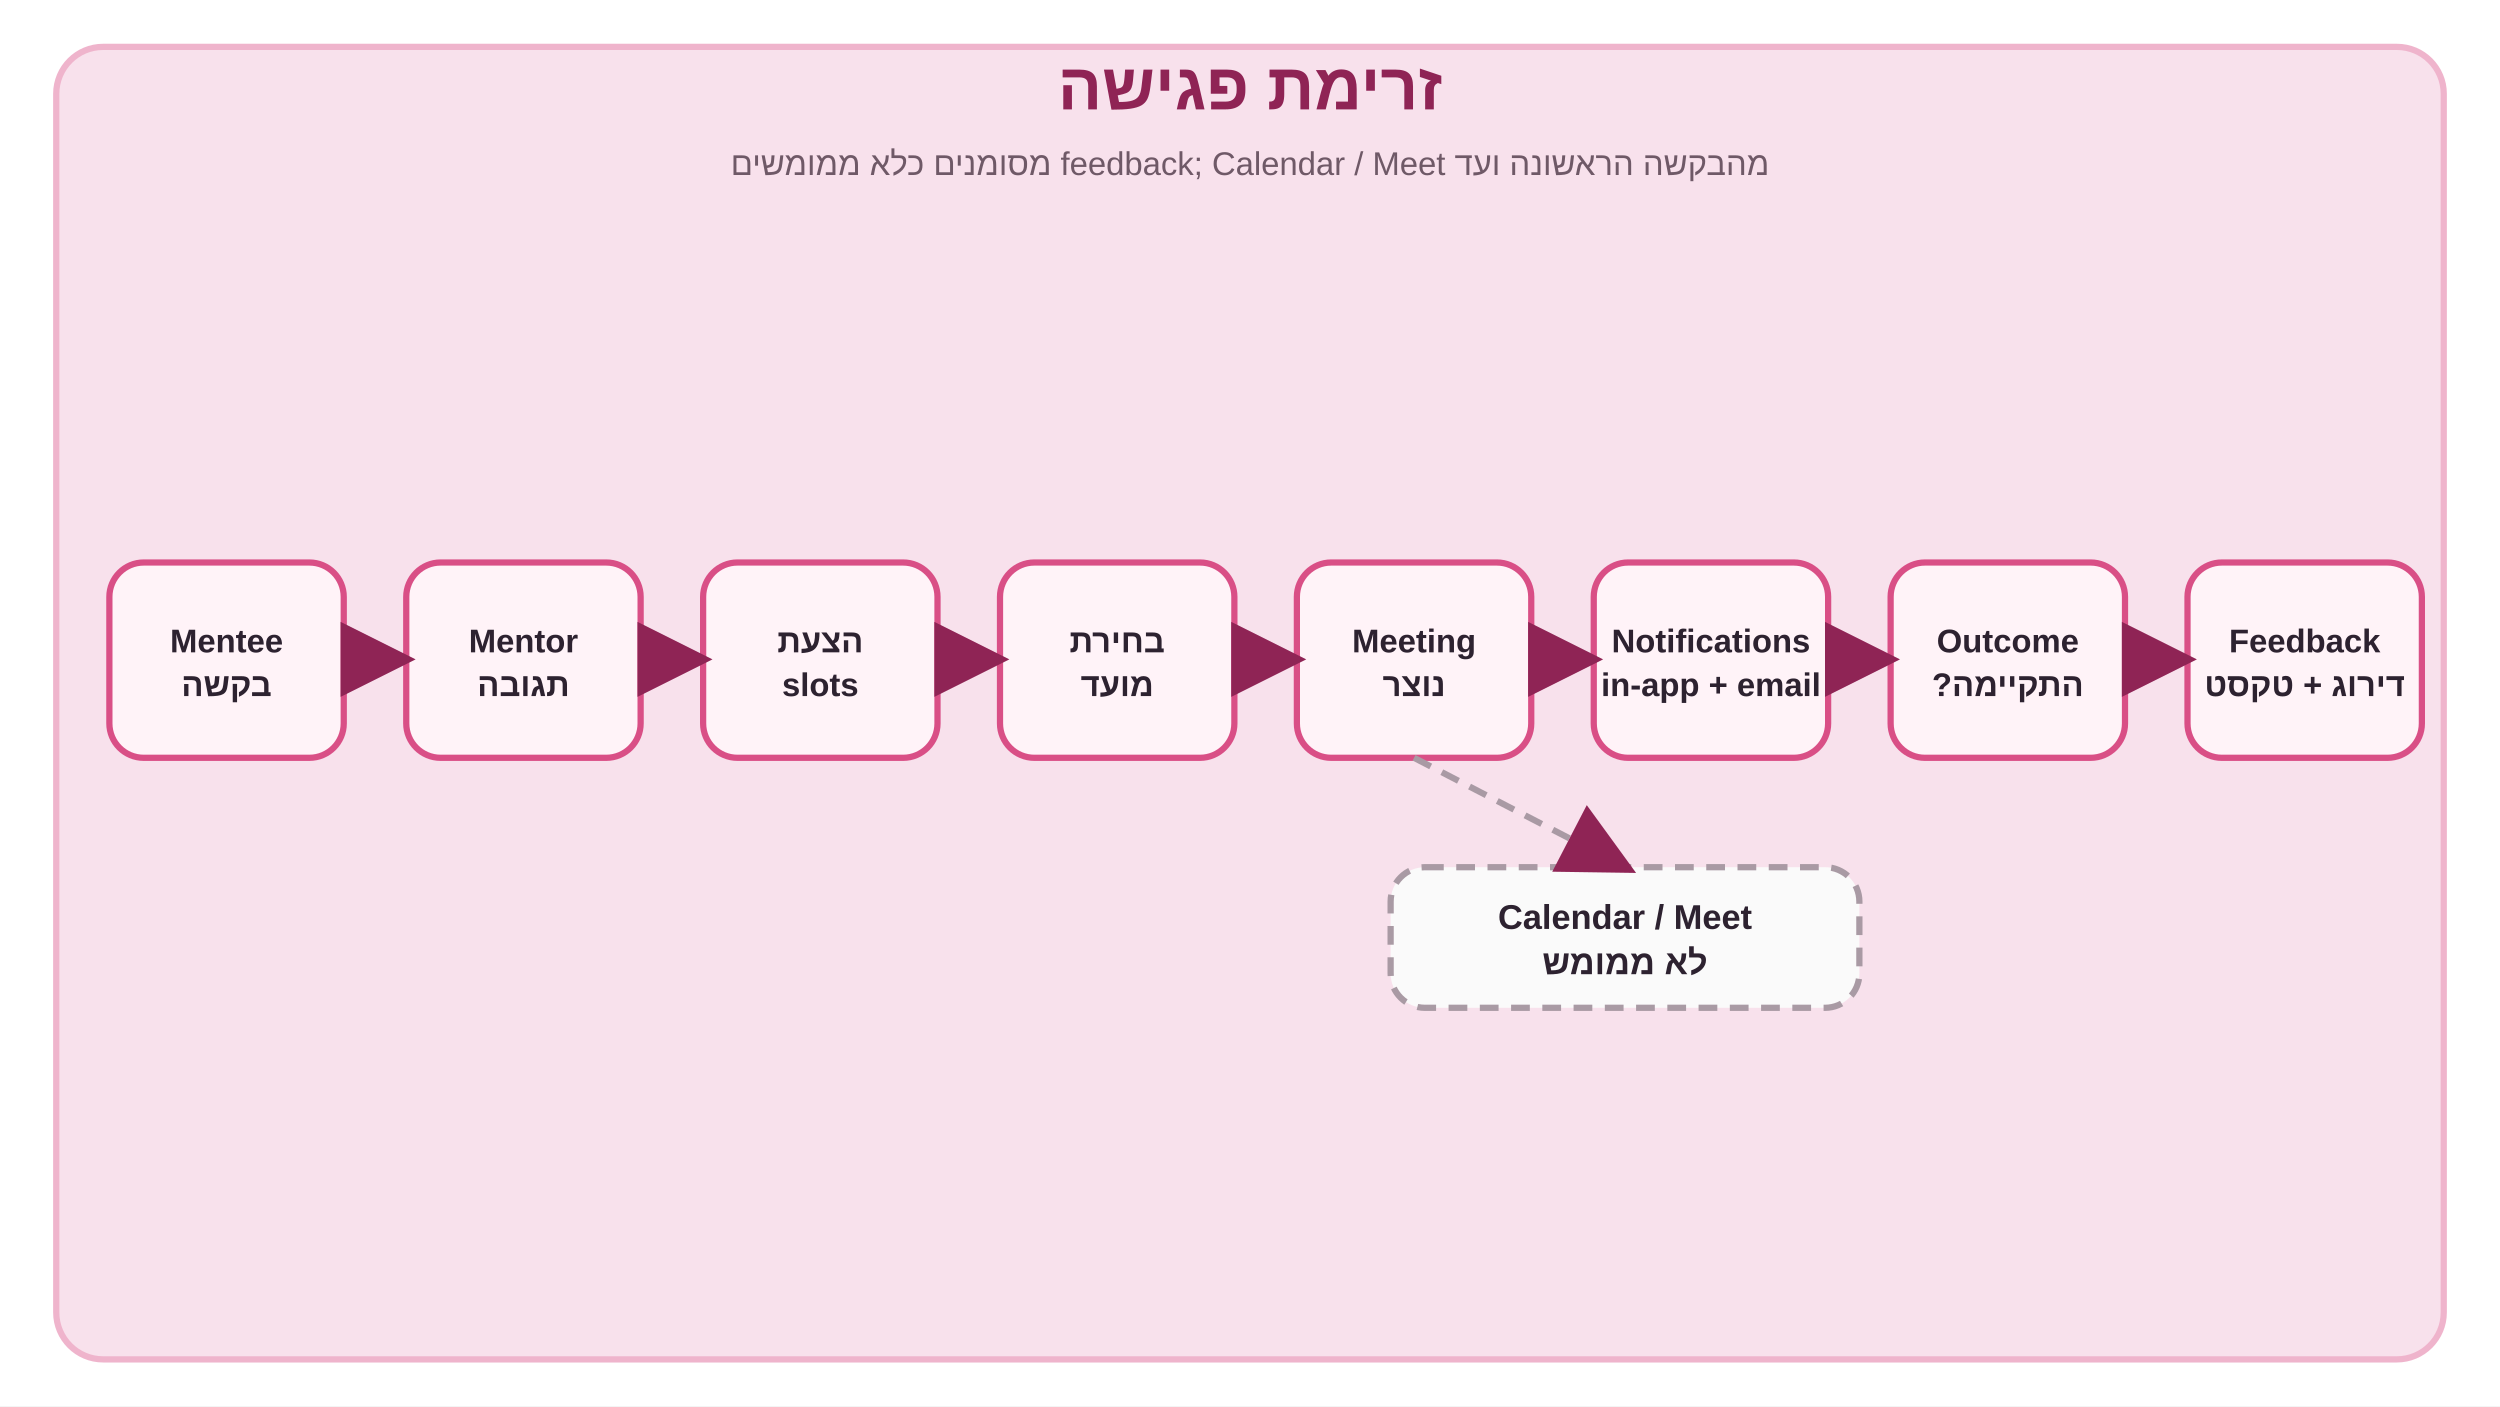
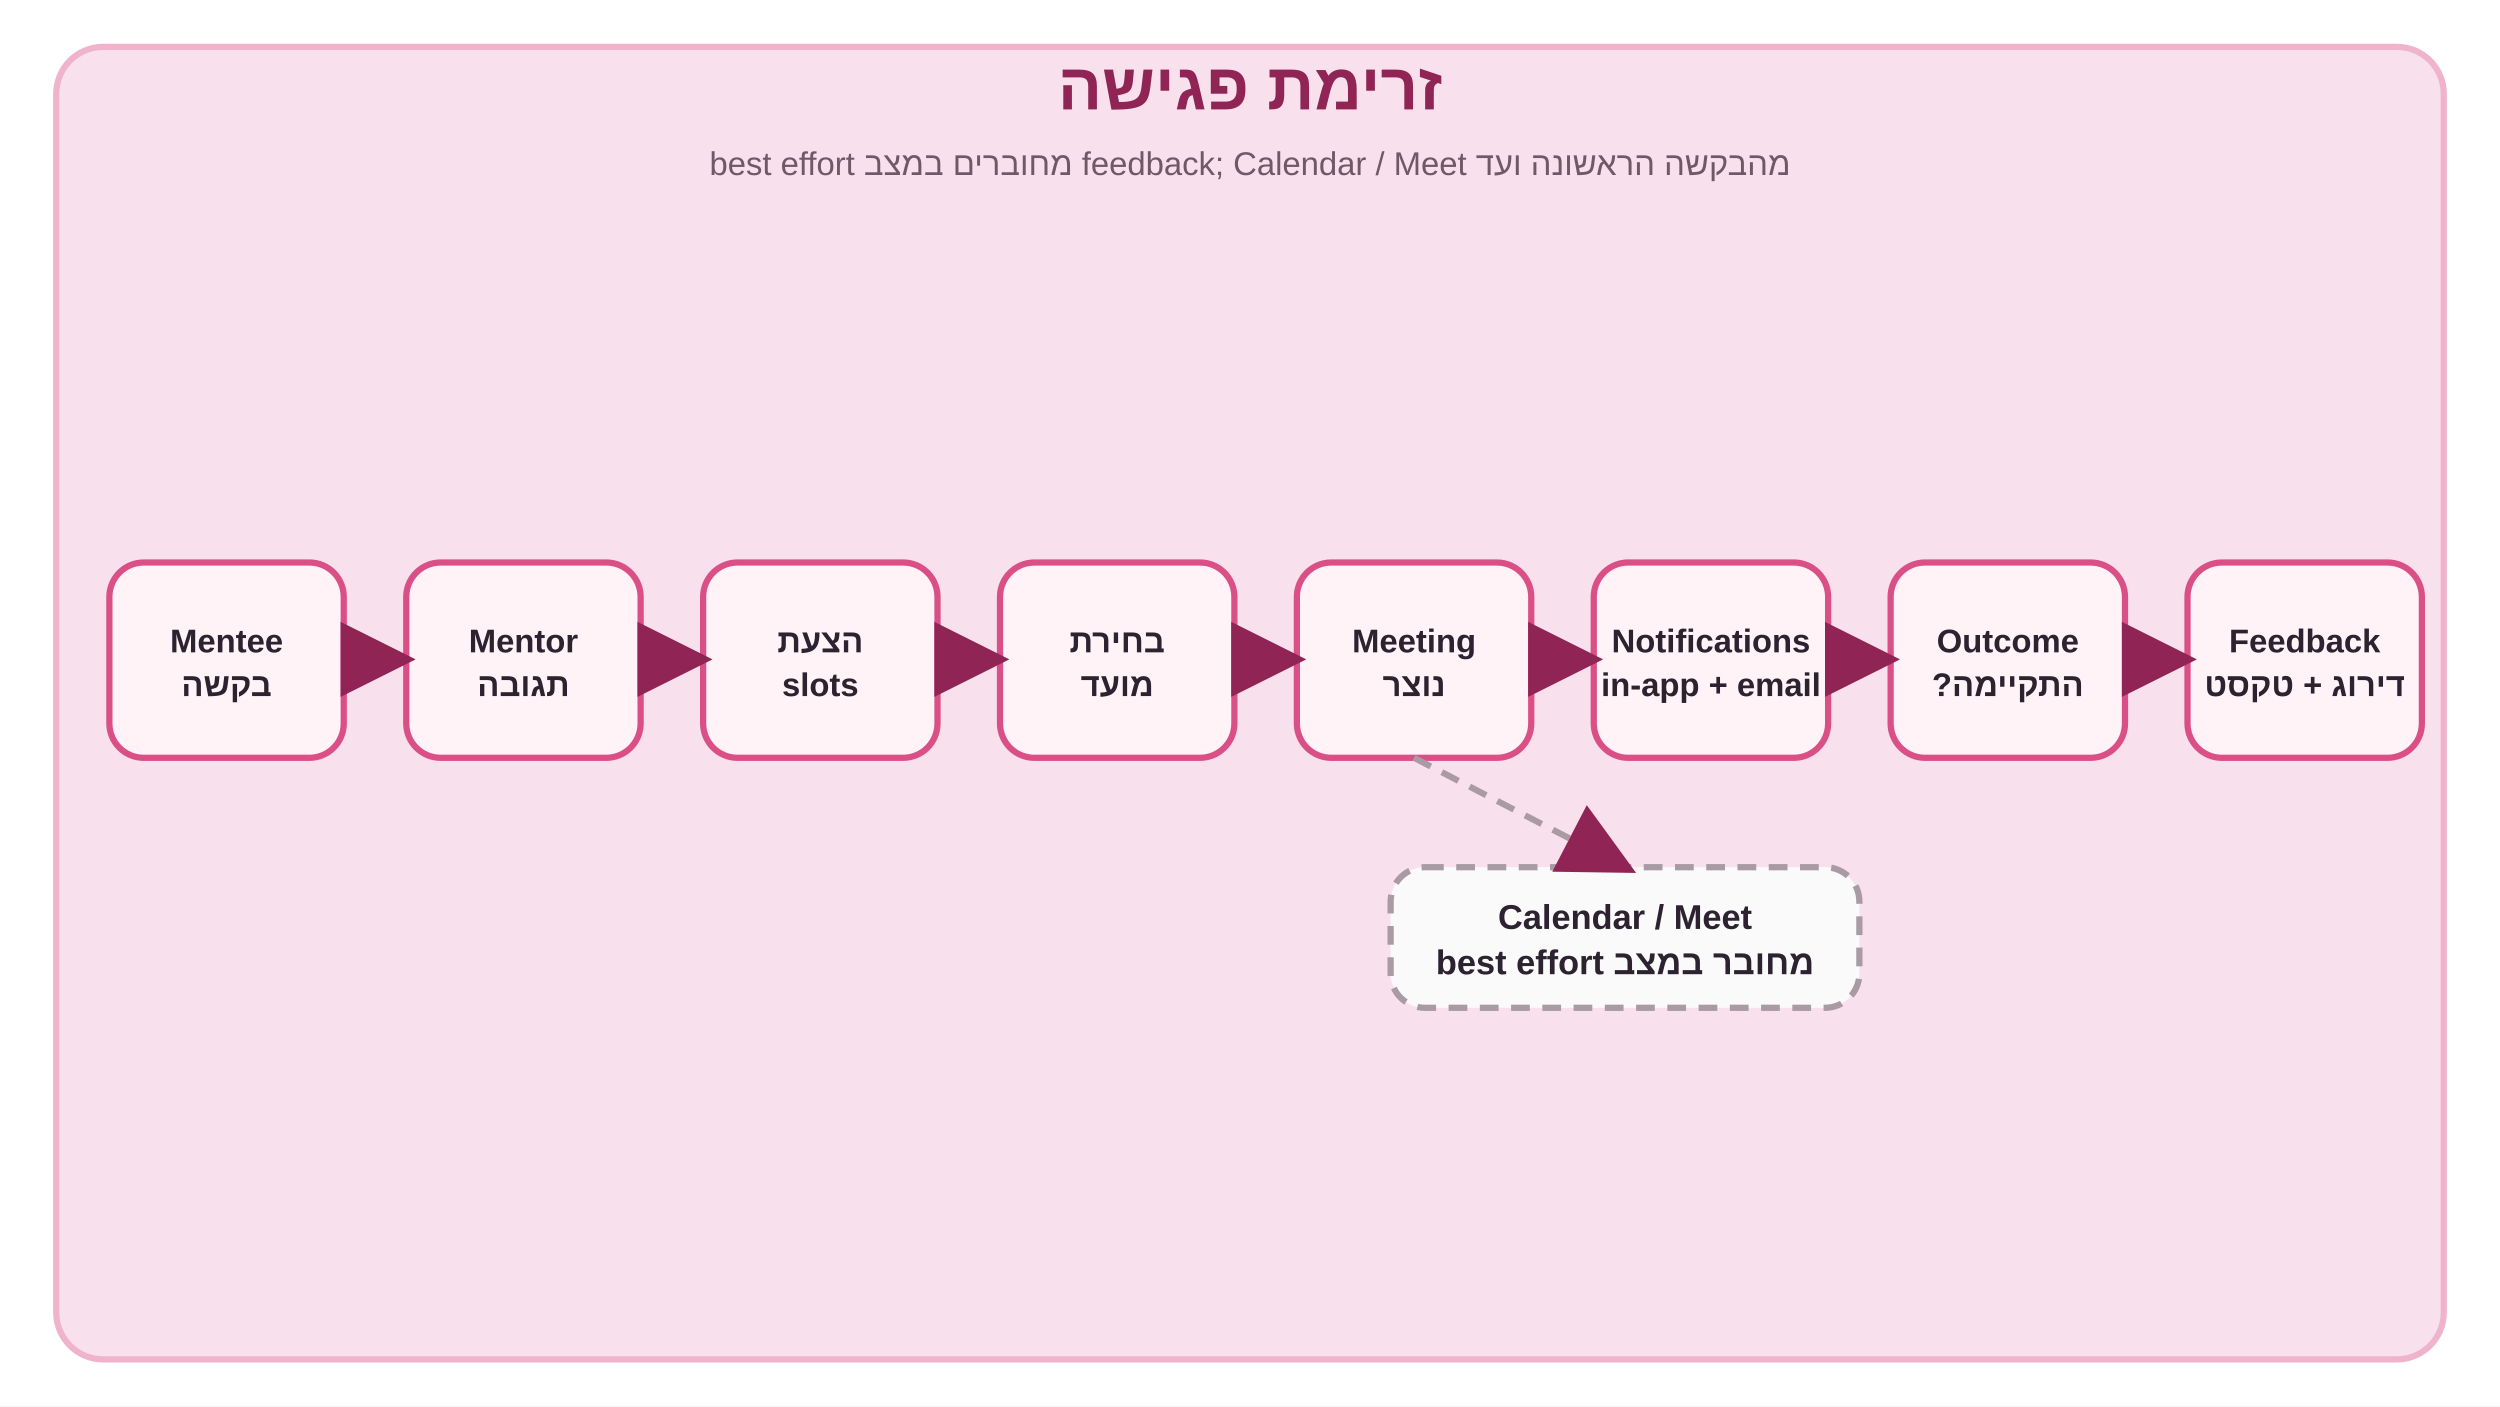
<svg xmlns="http://www.w3.org/2000/svg" width="1600" height="900" viewBox="0 0 1600 900">
  <defs>
    <marker id="arrow" markerWidth="12" markerHeight="12" refX="10" refY="6" orient="auto">
      <path d="M0,0 L12,6 L0,12 z" fill="#8f2455" />
    </marker>
  </defs>
  <rect width="1600" height="900" fill="#ffffff" />
  <rect x="36" y="30" width="1528" height="840" rx="30" fill="#f8e1ec" stroke="#efb4cc" stroke-width="4" />
  <text x="800" y="70" fill="#8f2455" font-family="Arial, Noto Sans Hebrew, sans-serif" font-size="42px" font-weight="800" text-anchor="middle" direction="rtl">זרימת פגישה</text>
-   <text x="800" y="112" fill="#6f5967" font-family="Arial, Noto Sans Hebrew, sans-serif" font-size="21px" font-weight="500" text-anchor="middle" direction="rtl">מהבקשה הראשונה ועד feedback; Calendar / Meet מסומנים כלא ממומשים</text>
+   <text x="800" y="112" fill="#6f5967" font-family="Arial, Noto Sans Hebrew, sans-serif" font-size="21px" font-weight="500" text-anchor="middle" direction="rtl">מהבקשה הראשונה ועד feedback; Calendar / Meet מחוברים במצב best effort</text>
  <rect x="70" y="360" width="150" height="125" rx="22" fill="#fff3f8" stroke="#d94f86" stroke-width="4" />
  <text x="145.0" y="417.5" fill="#2d2230" font-family="Arial, Noto Sans Hebrew, sans-serif" font-size="21px" font-weight="700" text-anchor="middle" direction="rtl">Mentee</text>
  <text x="145.0" y="445.5" fill="#2d2230" font-family="Arial, Noto Sans Hebrew, sans-serif" font-size="21px" font-weight="700" text-anchor="middle" direction="rtl">בקשה</text>
  <rect x="260" y="360" width="150" height="125" rx="22" fill="#fff3f8" stroke="#d94f86" stroke-width="4" />
  <text x="335.0" y="417.5" fill="#2d2230" font-family="Arial, Noto Sans Hebrew, sans-serif" font-size="21px" font-weight="700" text-anchor="middle" direction="rtl">Mentor</text>
  <text x="335.0" y="445.5" fill="#2d2230" font-family="Arial, Noto Sans Hebrew, sans-serif" font-size="21px" font-weight="700" text-anchor="middle" direction="rtl">תגובה</text>
  <rect x="450" y="360" width="150" height="125" rx="22" fill="#fff3f8" stroke="#d94f86" stroke-width="4" />
  <text x="525.0" y="417.5" fill="#2d2230" font-family="Arial, Noto Sans Hebrew, sans-serif" font-size="21px" font-weight="700" text-anchor="middle" direction="rtl">הצעת</text>
  <text x="525.0" y="445.5" fill="#2d2230" font-family="Arial, Noto Sans Hebrew, sans-serif" font-size="21px" font-weight="700" text-anchor="middle" direction="rtl">slots</text>
  <rect x="640" y="360" width="150" height="125" rx="22" fill="#fff3f8" stroke="#d94f86" stroke-width="4" />
  <text x="715.0" y="417.5" fill="#2d2230" font-family="Arial, Noto Sans Hebrew, sans-serif" font-size="21px" font-weight="700" text-anchor="middle" direction="rtl">בחירת</text>
  <text x="715.0" y="445.5" fill="#2d2230" font-family="Arial, Noto Sans Hebrew, sans-serif" font-size="21px" font-weight="700" text-anchor="middle" direction="rtl">מועד</text>
  <rect x="830" y="360" width="150" height="125" rx="22" fill="#fff3f8" stroke="#d94f86" stroke-width="4" />
  <text x="905.0" y="417.5" fill="#2d2230" font-family="Arial, Noto Sans Hebrew, sans-serif" font-size="21px" font-weight="700" text-anchor="middle" direction="rtl">Meeting</text>
  <text x="905.0" y="445.5" fill="#2d2230" font-family="Arial, Noto Sans Hebrew, sans-serif" font-size="21px" font-weight="700" text-anchor="middle" direction="rtl">נוצר</text>
  <rect x="1020" y="360" width="150" height="125" rx="22" fill="#fff3f8" stroke="#d94f86" stroke-width="4" />
  <text x="1095.0" y="417.5" fill="#2d2230" font-family="Arial, Noto Sans Hebrew, sans-serif" font-size="21px" font-weight="700" text-anchor="middle" direction="rtl">Notifications</text>
  <text x="1095.0" y="445.5" fill="#2d2230" font-family="Arial, Noto Sans Hebrew, sans-serif" font-size="21px" font-weight="700" text-anchor="middle" direction="rtl">in-app + email</text>
  <rect x="1210" y="360" width="150" height="125" rx="22" fill="#fff3f8" stroke="#d94f86" stroke-width="4" />
  <text x="1285.0" y="417.5" fill="#2d2230" font-family="Arial, Noto Sans Hebrew, sans-serif" font-size="21px" font-weight="700" text-anchor="middle" direction="rtl">Outcome</text>
  <text x="1285.0" y="445.5" fill="#2d2230" font-family="Arial, Noto Sans Hebrew, sans-serif" font-size="21px" font-weight="700" text-anchor="middle" direction="rtl">התקיימה?</text>
  <rect x="1400" y="360" width="150" height="125" rx="22" fill="#fff3f8" stroke="#d94f86" stroke-width="4" />
  <text x="1475.0" y="417.5" fill="#2d2230" font-family="Arial, Noto Sans Hebrew, sans-serif" font-size="21px" font-weight="700" text-anchor="middle" direction="rtl">Feedback</text>
  <text x="1475.0" y="445.5" fill="#2d2230" font-family="Arial, Noto Sans Hebrew, sans-serif" font-size="21px" font-weight="700" text-anchor="middle" direction="rtl">דירוג + טקסט</text>
  <line x1="220" y1="422" x2="258" y2="422" stroke="#8f2455" stroke-width="4" marker-end="url(#arrow)" />
  <line x1="410" y1="422" x2="448" y2="422" stroke="#8f2455" stroke-width="4" marker-end="url(#arrow)" />
  <line x1="600" y1="422" x2="638" y2="422" stroke="#8f2455" stroke-width="4" marker-end="url(#arrow)" />
  <line x1="790" y1="422" x2="828" y2="422" stroke="#8f2455" stroke-width="4" marker-end="url(#arrow)" />
  <line x1="980" y1="422" x2="1018" y2="422" stroke="#8f2455" stroke-width="4" marker-end="url(#arrow)" />
  <line x1="1170" y1="422" x2="1208" y2="422" stroke="#8f2455" stroke-width="4" marker-end="url(#arrow)" />
  <line x1="1360" y1="422" x2="1398" y2="422" stroke="#8f2455" stroke-width="4" marker-end="url(#arrow)" />
  <rect x="890" y="555" width="300" height="90" rx="22" fill="#fafafa" stroke="#a99aa4" stroke-width="4" stroke-dasharray="12 8" />
  <text x="1040.0" y="594.5" fill="#2d2230" font-family="Arial, Noto Sans Hebrew, sans-serif" font-size="22px" font-weight="700" text-anchor="middle" direction="rtl">Calendar / Meet</text>
-   <text x="1040.0" y="623.5" fill="#2d2230" font-family="Arial, Noto Sans Hebrew, sans-serif" font-size="22px" font-weight="700" text-anchor="middle" direction="rtl">לא ממומש</text>
+   <text x="1040.0" y="623.5" fill="#2d2230" font-family="Arial, Noto Sans Hebrew, sans-serif" font-size="22px" font-weight="700" text-anchor="middle" direction="rtl">מחובר במצב best effort</text>
  <line x1="905" y1="485" x2="1040" y2="555" stroke="#a99aa4" stroke-width="4" stroke-dasharray="12 8" marker-end="url(#arrow)" />
</svg>
